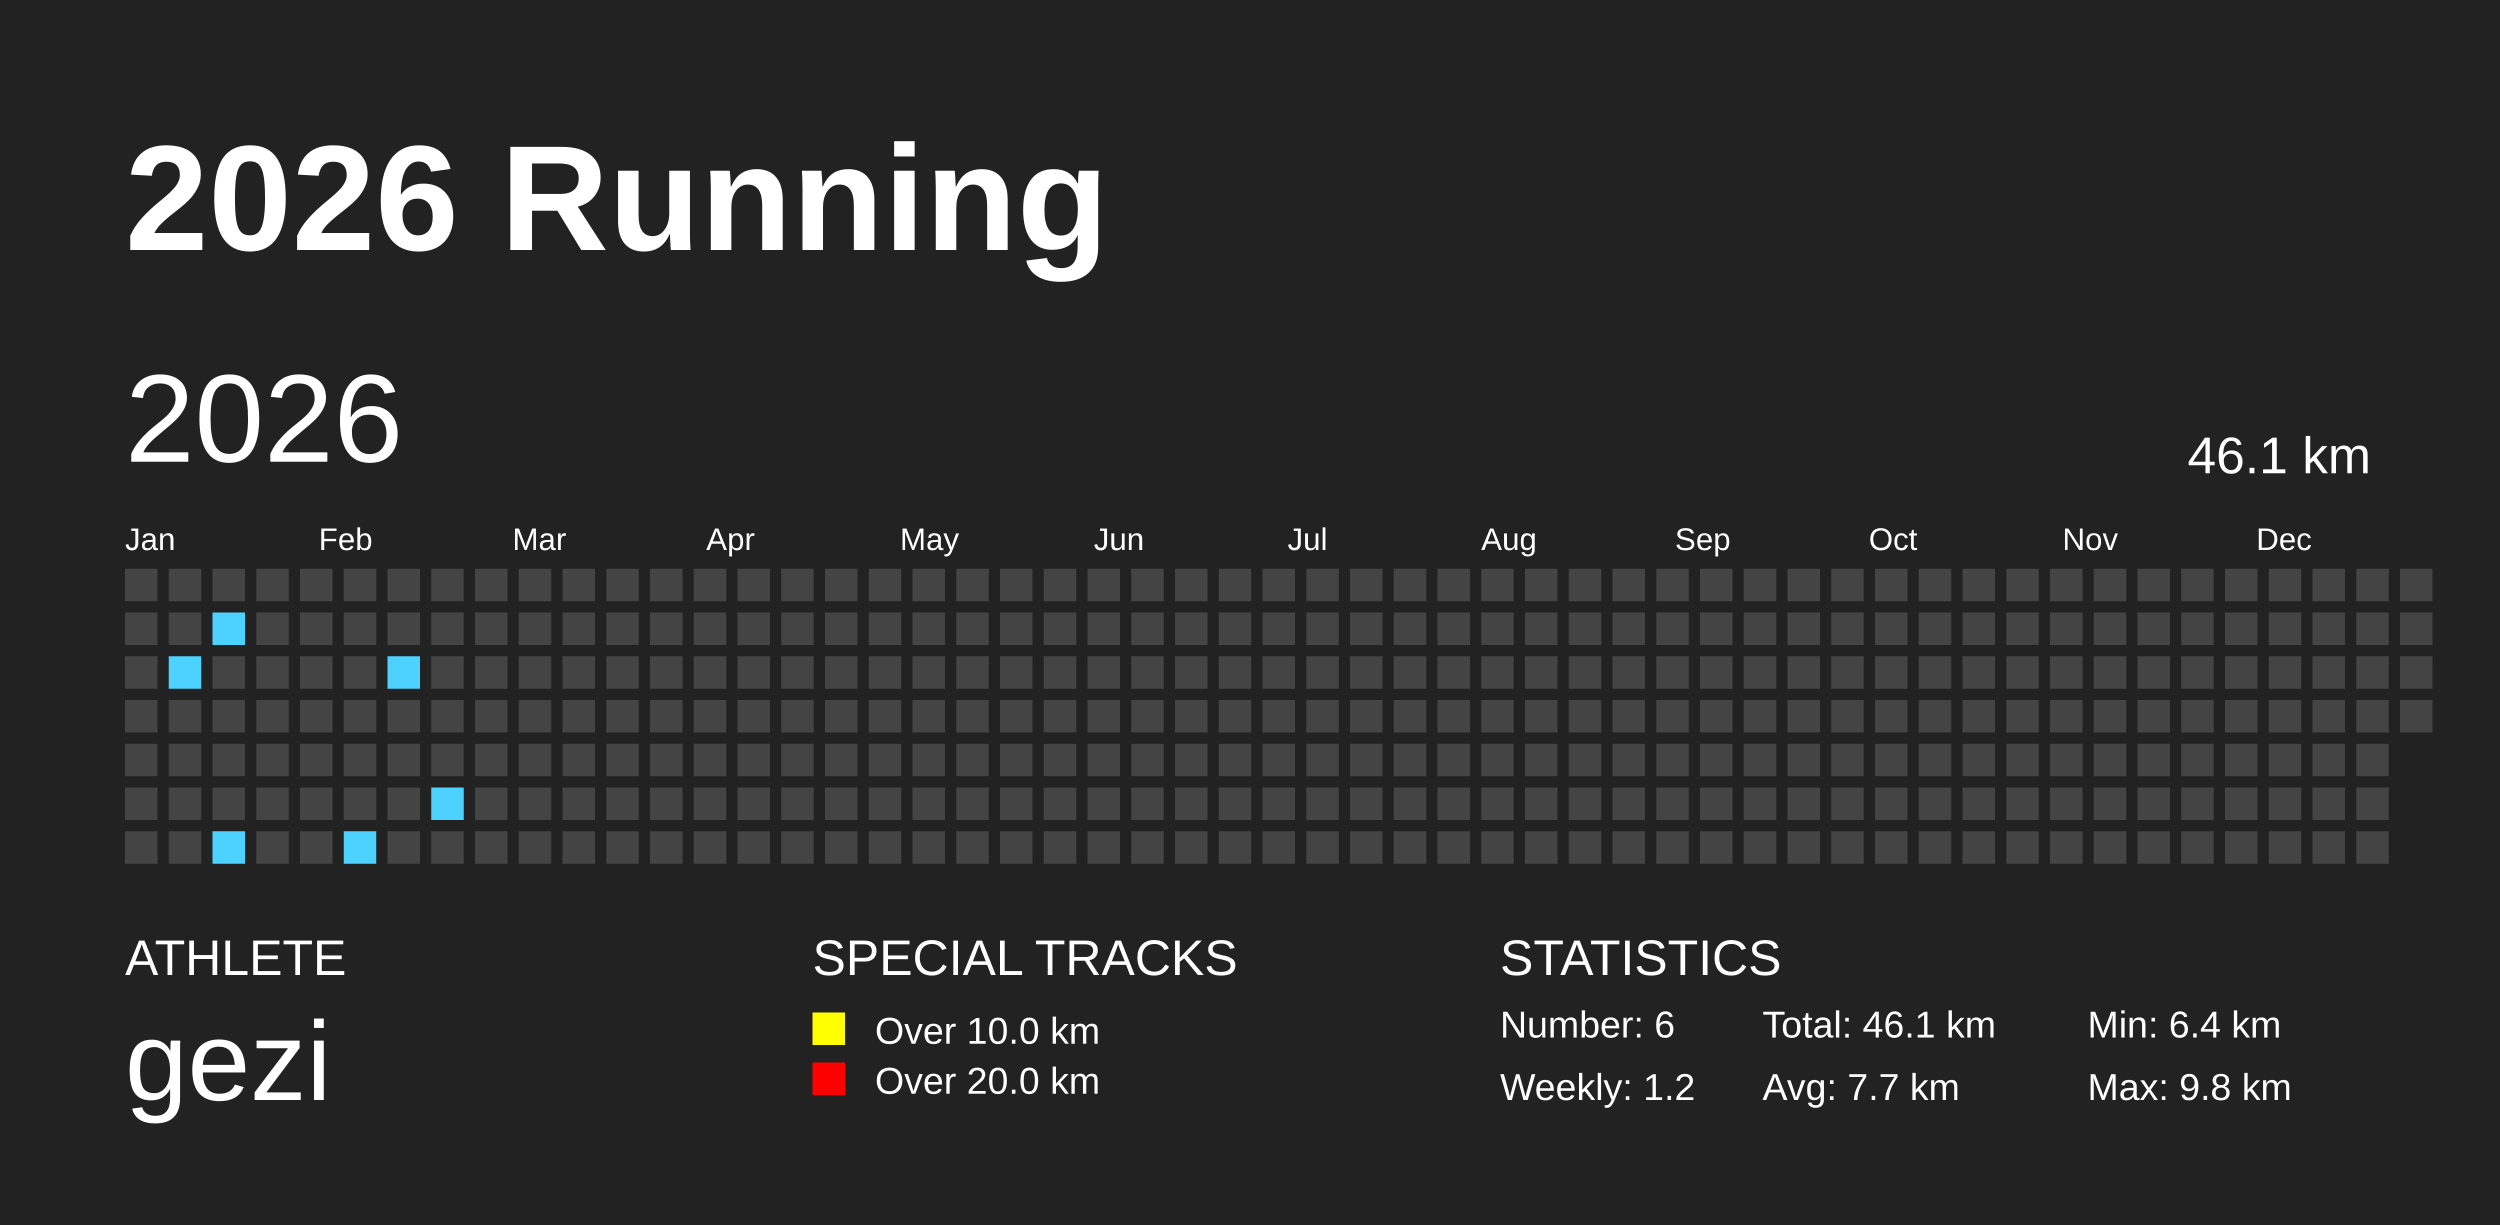
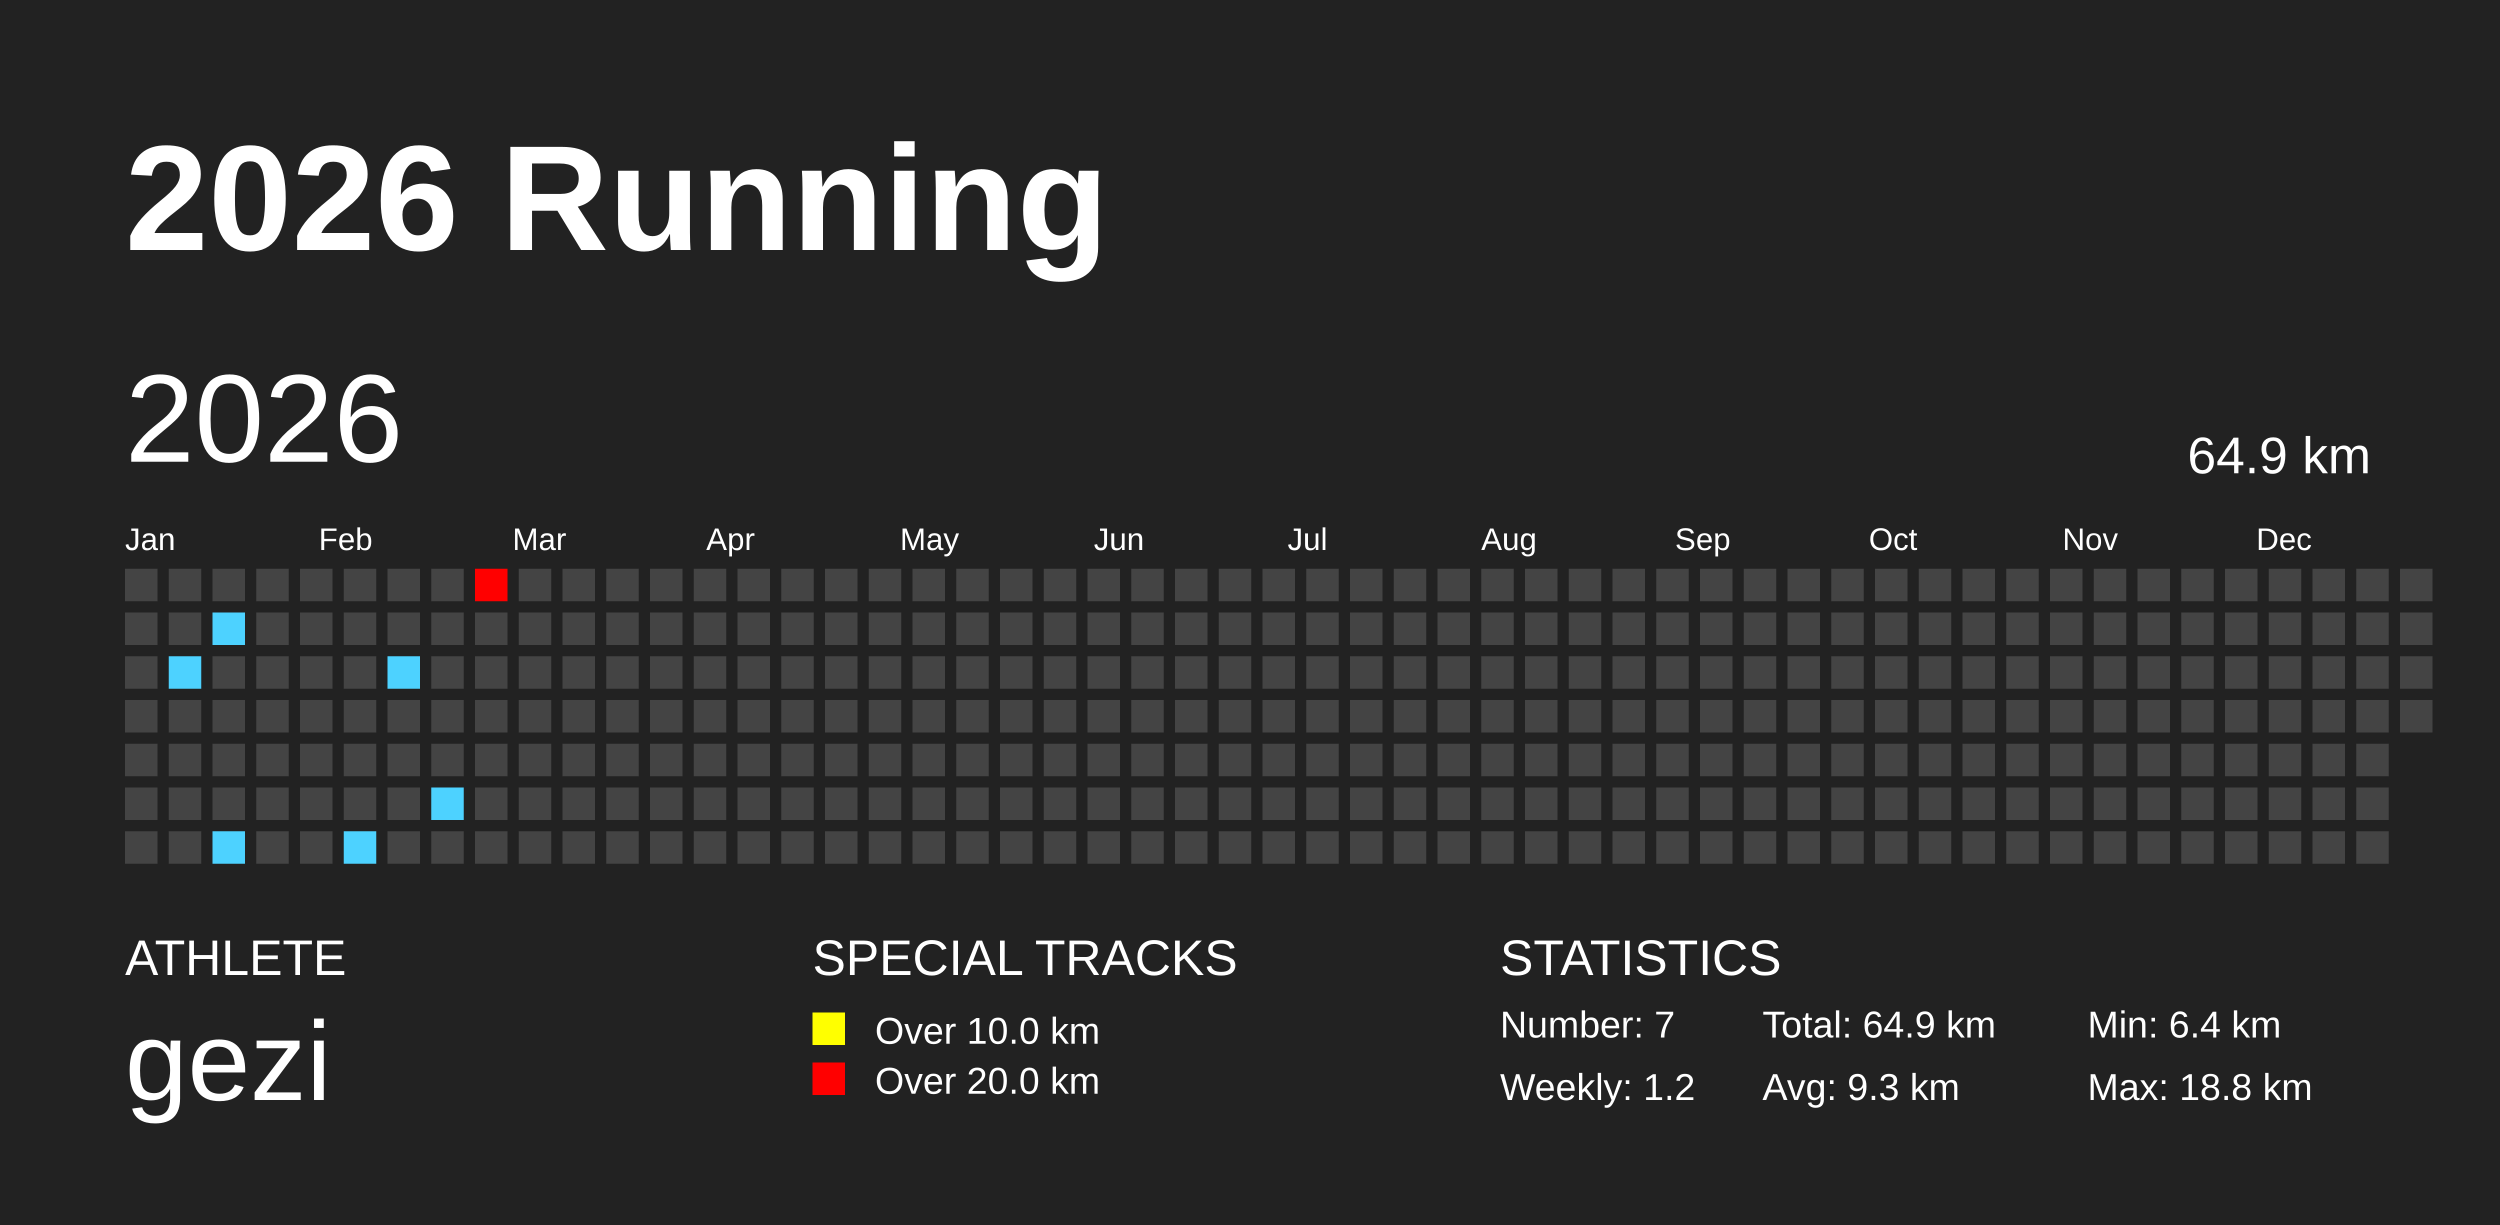
<svg xmlns="http://www.w3.org/2000/svg" baseProfile="full" height="98mm" version="1.1" viewBox="0,0,200,98" width="200mm">
  <defs />
  <rect fill="#222222" height="98" width="200" x="0" y="0" />
  <text fill="#FFFFFF" style="font-size:12px; font-family:Arial; font-weight:bold;" x="10" y="20">2026 Running</text>
  <text fill="#FFFFFF" style="font-size:4px; font-family:Arial" x="10" y="78">ATHLETE</text>
  <text fill="#FFFFFF" style="font-size:9px; font-family:Arial" x="10" y="88">gezi</text>
  <text fill="#FFFFFF" style="font-size:4px; font-family:Arial" x="65" y="78">SPECIAL TRACKS</text>
  <rect fill="yellow" height="2.6" width="2.6" x="65" y="81" />
  <text fill="#FFFFFF" style="font-size:3px; font-family:Arial" x="70" y="83.5">Over 10.0 km</text>
  <rect fill="red" height="2.6" width="2.6" x="65" y="85" />
  <text fill="#FFFFFF" style="font-size:3px; font-family:Arial" x="70" y="87.5">Over 20.0 km</text>
  <text fill="#FFFFFF" style="font-size:4px; font-family:Arial" x="120" y="78">STATISTICS</text>
-   <text fill="#FFFFFF" style="font-size:3px; font-family:Arial" x="120" y="83">Number: 6</text>
+   <text fill="#FFFFFF" style="font-size:3px; font-family:Arial" x="120" y="83">Number: 7</text>
  <text fill="#FFFFFF" style="font-size:3px; font-family:Arial" x="120" y="88">Weekly: 1.2</text>
-   <text fill="#FFFFFF" style="font-size:3px; font-family:Arial" x="141" y="83">Total: 46.1 km</text>
-   <text fill="#FFFFFF" style="font-size:3px; font-family:Arial" x="141" y="88">Avg: 7.7 km</text>
+   <text fill="#FFFFFF" style="font-size:3px; font-family:Arial" x="141" y="83">Total: 64.9 km</text>
+   <text fill="#FFFFFF" style="font-size:3px; font-family:Arial" x="141" y="88">Avg: 9.3 km</text>
  <text fill="#FFFFFF" style="font-size:3px; font-family:Arial" x="167" y="83">Min: 6.4 km</text>
-   <text fill="#FFFFFF" style="font-size:3px; font-family:Arial" x="167" y="88">Max: 9.8 km</text>
+   <text fill="#FFFFFF" style="font-size:3px; font-family:Arial" x="167" y="88">Max: 18.8 km</text>
  <text dominant-baseline="hanging" fill="#FFFFFF" style="font-size:10.0px; font-family:Arial;" x="10" y="30">2026</text>
-   <text dominant-baseline="hanging" fill="#FFFFFF" style="font-size:4.125px; font-family:Arial;" x="175" y="35">46.1 km</text>
+   <text dominant-baseline="hanging" fill="#FFFFFF" style="font-size:4.125px; font-family:Arial;" x="175" y="35">64.9 km</text>
  <text fill="#FFFFFF" style="font-size:2.5px; font-family:Arial" x="10.0" y="44">Jan</text>
  <text fill="#FFFFFF" style="font-size:2.5px; font-family:Arial" x="25.5" y="44">Feb</text>
  <text fill="#FFFFFF" style="font-size:2.5px; font-family:Arial" x="41.0" y="44">Mar</text>
  <text fill="#FFFFFF" style="font-size:2.5px; font-family:Arial" x="56.5" y="44">Apr</text>
  <text fill="#FFFFFF" style="font-size:2.5px; font-family:Arial" x="72.0" y="44">May</text>
  <text fill="#FFFFFF" style="font-size:2.5px; font-family:Arial" x="87.5" y="44">Jun</text>
  <text fill="#FFFFFF" style="font-size:2.5px; font-family:Arial" x="103.0" y="44">Jul</text>
  <text fill="#FFFFFF" style="font-size:2.5px; font-family:Arial" x="118.5" y="44">Aug</text>
  <text fill="#FFFFFF" style="font-size:2.5px; font-family:Arial" x="134.0" y="44">Sep</text>
  <text fill="#FFFFFF" style="font-size:2.5px; font-family:Arial" x="149.5" y="44">Oct</text>
  <text fill="#FFFFFF" style="font-size:2.5px; font-family:Arial" x="165.0" y="44">Nov</text>
  <text fill="#FFFFFF" style="font-size:2.5px; font-family:Arial" x="180.5" y="44">Dec</text>
  <rect fill="#444444" height="2.6" width="2.6" x="10.0" y="45.5" />
  <rect fill="#444444" height="2.6" width="2.6" x="10.0" y="49.0" />
  <rect fill="#444444" height="2.6" width="2.6" x="10.0" y="52.5" />
  <rect fill="#444444" height="2.6" width="2.6" x="10.0" y="56.0" />
  <rect fill="#444444" height="2.6" width="2.6" x="10.0" y="59.5" />
  <rect fill="#444444" height="2.6" width="2.6" x="10.0" y="63.0" />
  <rect fill="#444444" height="2.6" width="2.6" x="10.0" y="66.5" />
  <rect fill="#444444" height="2.6" width="2.6" x="13.5" y="45.5" />
  <rect fill="#444444" height="2.6" width="2.6" x="13.5" y="49.0" />
  <rect fill="#4dd2ff" height="2.6" width="2.6" x="13.5" y="52.5" />
  <rect fill="#444444" height="2.6" width="2.6" x="13.5" y="56.0" />
  <rect fill="#444444" height="2.6" width="2.6" x="13.5" y="59.5" />
  <rect fill="#444444" height="2.6" width="2.6" x="13.5" y="63.0" />
  <rect fill="#444444" height="2.6" width="2.6" x="13.5" y="66.5" />
  <rect fill="#444444" height="2.6" width="2.6" x="17.0" y="45.5" />
  <rect fill="#4dd2ff" height="2.6" width="2.6" x="17.0" y="49.0" />
  <rect fill="#444444" height="2.6" width="2.6" x="17.0" y="52.5" />
  <rect fill="#444444" height="2.6" width="2.6" x="17.0" y="56.0" />
  <rect fill="#444444" height="2.6" width="2.6" x="17.0" y="59.5" />
  <rect fill="#444444" height="2.6" width="2.6" x="17.0" y="63.0" />
  <rect fill="#4dd2ff" height="2.6" width="2.6" x="17.0" y="66.5" />
  <rect fill="#444444" height="2.6" width="2.6" x="20.5" y="45.5" />
  <rect fill="#444444" height="2.6" width="2.6" x="20.5" y="49.0" />
  <rect fill="#444444" height="2.6" width="2.6" x="20.5" y="52.5" />
  <rect fill="#444444" height="2.6" width="2.6" x="20.5" y="56.0" />
  <rect fill="#444444" height="2.6" width="2.6" x="20.5" y="59.5" />
  <rect fill="#444444" height="2.6" width="2.6" x="20.5" y="63.0" />
  <rect fill="#444444" height="2.6" width="2.6" x="20.5" y="66.5" />
  <rect fill="#444444" height="2.6" width="2.6" x="24.0" y="45.5" />
  <rect fill="#444444" height="2.6" width="2.6" x="24.0" y="49.0" />
  <rect fill="#444444" height="2.6" width="2.6" x="24.0" y="52.5" />
  <rect fill="#444444" height="2.6" width="2.6" x="24.0" y="56.0" />
  <rect fill="#444444" height="2.6" width="2.6" x="24.0" y="59.5" />
  <rect fill="#444444" height="2.6" width="2.6" x="24.0" y="63.0" />
  <rect fill="#444444" height="2.6" width="2.6" x="24.0" y="66.5" />
  <rect fill="#444444" height="2.6" width="2.6" x="27.5" y="45.5" />
  <rect fill="#444444" height="2.6" width="2.6" x="27.5" y="49.0" />
  <rect fill="#444444" height="2.6" width="2.6" x="27.5" y="52.5" />
  <rect fill="#444444" height="2.6" width="2.6" x="27.5" y="56.0" />
  <rect fill="#444444" height="2.6" width="2.6" x="27.5" y="59.5" />
  <rect fill="#444444" height="2.6" width="2.6" x="27.5" y="63.0" />
  <rect fill="#4dd2ff" height="2.6" width="2.6" x="27.5" y="66.5" />
  <rect fill="#444444" height="2.6" width="2.6" x="31.0" y="45.5" />
  <rect fill="#444444" height="2.6" width="2.6" x="31.0" y="49.0" />
  <rect fill="#4dd2ff" height="2.6" width="2.6" x="31.0" y="52.5" />
  <rect fill="#444444" height="2.6" width="2.6" x="31.0" y="56.0" />
  <rect fill="#444444" height="2.6" width="2.6" x="31.0" y="59.5" />
  <rect fill="#444444" height="2.6" width="2.6" x="31.0" y="63.0" />
  <rect fill="#444444" height="2.6" width="2.6" x="31.0" y="66.5" />
  <rect fill="#444444" height="2.6" width="2.6" x="34.5" y="45.5" />
  <rect fill="#444444" height="2.6" width="2.6" x="34.5" y="49.0" />
  <rect fill="#444444" height="2.6" width="2.6" x="34.5" y="52.5" />
  <rect fill="#444444" height="2.6" width="2.6" x="34.5" y="56.0" />
  <rect fill="#444444" height="2.6" width="2.6" x="34.5" y="59.5" />
  <rect fill="#4dd2ff" height="2.6" width="2.6" x="34.5" y="63.0" />
  <rect fill="#444444" height="2.6" width="2.6" x="34.5" y="66.5" />
-   <rect fill="#444444" height="2.6" width="2.6" x="38.0" y="45.5" />
+   <rect fill="#ff0000" height="2.6" width="2.6" x="38.0" y="45.5" />
  <rect fill="#444444" height="2.6" width="2.6" x="38.0" y="49.0" />
  <rect fill="#444444" height="2.6" width="2.6" x="38.0" y="52.5" />
  <rect fill="#444444" height="2.6" width="2.6" x="38.0" y="56.0" />
  <rect fill="#444444" height="2.6" width="2.6" x="38.0" y="59.5" />
  <rect fill="#444444" height="2.6" width="2.6" x="38.0" y="63.0" />
  <rect fill="#444444" height="2.6" width="2.6" x="38.0" y="66.5" />
  <rect fill="#444444" height="2.6" width="2.6" x="41.5" y="45.5" />
  <rect fill="#444444" height="2.6" width="2.6" x="41.5" y="49.0" />
  <rect fill="#444444" height="2.6" width="2.6" x="41.5" y="52.5" />
  <rect fill="#444444" height="2.6" width="2.6" x="41.5" y="56.0" />
  <rect fill="#444444" height="2.6" width="2.6" x="41.5" y="59.5" />
  <rect fill="#444444" height="2.6" width="2.6" x="41.5" y="63.0" />
  <rect fill="#444444" height="2.6" width="2.6" x="41.5" y="66.5" />
  <rect fill="#444444" height="2.6" width="2.6" x="45.0" y="45.5" />
  <rect fill="#444444" height="2.6" width="2.6" x="45.0" y="49.0" />
  <rect fill="#444444" height="2.6" width="2.6" x="45.0" y="52.5" />
  <rect fill="#444444" height="2.6" width="2.6" x="45.0" y="56.0" />
  <rect fill="#444444" height="2.6" width="2.6" x="45.0" y="59.5" />
  <rect fill="#444444" height="2.6" width="2.6" x="45.0" y="63.0" />
  <rect fill="#444444" height="2.6" width="2.6" x="45.0" y="66.5" />
  <rect fill="#444444" height="2.6" width="2.6" x="48.5" y="45.5" />
  <rect fill="#444444" height="2.6" width="2.6" x="48.5" y="49.0" />
  <rect fill="#444444" height="2.6" width="2.6" x="48.5" y="52.5" />
  <rect fill="#444444" height="2.6" width="2.6" x="48.5" y="56.0" />
  <rect fill="#444444" height="2.6" width="2.6" x="48.5" y="59.5" />
  <rect fill="#444444" height="2.6" width="2.6" x="48.5" y="63.0" />
  <rect fill="#444444" height="2.6" width="2.6" x="48.5" y="66.5" />
  <rect fill="#444444" height="2.6" width="2.6" x="52.0" y="45.5" />
  <rect fill="#444444" height="2.6" width="2.6" x="52.0" y="49.0" />
  <rect fill="#444444" height="2.6" width="2.6" x="52.0" y="52.5" />
  <rect fill="#444444" height="2.6" width="2.6" x="52.0" y="56.0" />
  <rect fill="#444444" height="2.6" width="2.6" x="52.0" y="59.5" />
  <rect fill="#444444" height="2.6" width="2.6" x="52.0" y="63.0" />
  <rect fill="#444444" height="2.6" width="2.6" x="52.0" y="66.5" />
  <rect fill="#444444" height="2.6" width="2.6" x="55.5" y="45.5" />
  <rect fill="#444444" height="2.6" width="2.6" x="55.5" y="49.0" />
  <rect fill="#444444" height="2.6" width="2.6" x="55.5" y="52.5" />
  <rect fill="#444444" height="2.6" width="2.6" x="55.5" y="56.0" />
  <rect fill="#444444" height="2.6" width="2.6" x="55.5" y="59.5" />
  <rect fill="#444444" height="2.6" width="2.6" x="55.5" y="63.0" />
  <rect fill="#444444" height="2.6" width="2.6" x="55.5" y="66.5" />
  <rect fill="#444444" height="2.6" width="2.6" x="59.0" y="45.5" />
  <rect fill="#444444" height="2.6" width="2.6" x="59.0" y="49.0" />
  <rect fill="#444444" height="2.6" width="2.6" x="59.0" y="52.5" />
  <rect fill="#444444" height="2.6" width="2.6" x="59.0" y="56.0" />
  <rect fill="#444444" height="2.6" width="2.6" x="59.0" y="59.5" />
  <rect fill="#444444" height="2.6" width="2.6" x="59.0" y="63.0" />
  <rect fill="#444444" height="2.6" width="2.6" x="59.0" y="66.5" />
  <rect fill="#444444" height="2.6" width="2.6" x="62.5" y="45.5" />
  <rect fill="#444444" height="2.6" width="2.6" x="62.5" y="49.0" />
  <rect fill="#444444" height="2.6" width="2.6" x="62.5" y="52.5" />
  <rect fill="#444444" height="2.6" width="2.6" x="62.5" y="56.0" />
  <rect fill="#444444" height="2.6" width="2.6" x="62.5" y="59.5" />
  <rect fill="#444444" height="2.6" width="2.6" x="62.5" y="63.0" />
  <rect fill="#444444" height="2.6" width="2.6" x="62.5" y="66.5" />
  <rect fill="#444444" height="2.6" width="2.6" x="66.0" y="45.5" />
  <rect fill="#444444" height="2.6" width="2.6" x="66.0" y="49.0" />
  <rect fill="#444444" height="2.6" width="2.6" x="66.0" y="52.5" />
  <rect fill="#444444" height="2.6" width="2.6" x="66.0" y="56.0" />
  <rect fill="#444444" height="2.6" width="2.6" x="66.0" y="59.5" />
  <rect fill="#444444" height="2.6" width="2.6" x="66.0" y="63.0" />
  <rect fill="#444444" height="2.6" width="2.6" x="66.0" y="66.5" />
  <rect fill="#444444" height="2.6" width="2.6" x="69.5" y="45.5" />
  <rect fill="#444444" height="2.6" width="2.6" x="69.5" y="49.0" />
  <rect fill="#444444" height="2.6" width="2.6" x="69.5" y="52.5" />
  <rect fill="#444444" height="2.6" width="2.6" x="69.5" y="56.0" />
  <rect fill="#444444" height="2.6" width="2.6" x="69.5" y="59.5" />
  <rect fill="#444444" height="2.6" width="2.6" x="69.5" y="63.0" />
  <rect fill="#444444" height="2.6" width="2.6" x="69.5" y="66.5" />
  <rect fill="#444444" height="2.6" width="2.6" x="73.0" y="45.5" />
  <rect fill="#444444" height="2.6" width="2.6" x="73.0" y="49.0" />
  <rect fill="#444444" height="2.6" width="2.6" x="73.0" y="52.5" />
  <rect fill="#444444" height="2.6" width="2.6" x="73.0" y="56.0" />
  <rect fill="#444444" height="2.6" width="2.6" x="73.0" y="59.5" />
  <rect fill="#444444" height="2.6" width="2.6" x="73.0" y="63.0" />
  <rect fill="#444444" height="2.6" width="2.6" x="73.0" y="66.5" />
  <rect fill="#444444" height="2.6" width="2.6" x="76.5" y="45.5" />
  <rect fill="#444444" height="2.6" width="2.6" x="76.5" y="49.0" />
  <rect fill="#444444" height="2.6" width="2.6" x="76.5" y="52.5" />
  <rect fill="#444444" height="2.6" width="2.6" x="76.5" y="56.0" />
  <rect fill="#444444" height="2.6" width="2.6" x="76.5" y="59.5" />
  <rect fill="#444444" height="2.6" width="2.6" x="76.5" y="63.0" />
  <rect fill="#444444" height="2.6" width="2.6" x="76.5" y="66.5" />
  <rect fill="#444444" height="2.6" width="2.6" x="80.0" y="45.5" />
  <rect fill="#444444" height="2.6" width="2.6" x="80.0" y="49.0" />
  <rect fill="#444444" height="2.6" width="2.6" x="80.0" y="52.5" />
  <rect fill="#444444" height="2.6" width="2.6" x="80.0" y="56.0" />
  <rect fill="#444444" height="2.6" width="2.6" x="80.0" y="59.5" />
  <rect fill="#444444" height="2.6" width="2.6" x="80.0" y="63.0" />
  <rect fill="#444444" height="2.6" width="2.6" x="80.0" y="66.5" />
  <rect fill="#444444" height="2.6" width="2.6" x="83.5" y="45.5" />
  <rect fill="#444444" height="2.6" width="2.6" x="83.5" y="49.0" />
  <rect fill="#444444" height="2.6" width="2.6" x="83.5" y="52.5" />
  <rect fill="#444444" height="2.6" width="2.6" x="83.5" y="56.0" />
  <rect fill="#444444" height="2.6" width="2.6" x="83.5" y="59.5" />
  <rect fill="#444444" height="2.6" width="2.6" x="83.5" y="63.0" />
  <rect fill="#444444" height="2.6" width="2.6" x="83.5" y="66.5" />
  <rect fill="#444444" height="2.6" width="2.6" x="87.0" y="45.5" />
  <rect fill="#444444" height="2.6" width="2.6" x="87.0" y="49.0" />
  <rect fill="#444444" height="2.6" width="2.6" x="87.0" y="52.5" />
  <rect fill="#444444" height="2.6" width="2.6" x="87.0" y="56.0" />
  <rect fill="#444444" height="2.6" width="2.6" x="87.0" y="59.5" />
  <rect fill="#444444" height="2.6" width="2.6" x="87.0" y="63.0" />
  <rect fill="#444444" height="2.6" width="2.6" x="87.0" y="66.5" />
  <rect fill="#444444" height="2.6" width="2.6" x="90.5" y="45.5" />
  <rect fill="#444444" height="2.6" width="2.6" x="90.5" y="49.0" />
  <rect fill="#444444" height="2.6" width="2.6" x="90.5" y="52.5" />
  <rect fill="#444444" height="2.6" width="2.6" x="90.5" y="56.0" />
  <rect fill="#444444" height="2.6" width="2.6" x="90.5" y="59.5" />
  <rect fill="#444444" height="2.6" width="2.6" x="90.5" y="63.0" />
  <rect fill="#444444" height="2.6" width="2.6" x="90.5" y="66.5" />
  <rect fill="#444444" height="2.6" width="2.6" x="94.0" y="45.5" />
  <rect fill="#444444" height="2.6" width="2.6" x="94.0" y="49.0" />
  <rect fill="#444444" height="2.6" width="2.6" x="94.0" y="52.5" />
  <rect fill="#444444" height="2.6" width="2.6" x="94.0" y="56.0" />
  <rect fill="#444444" height="2.6" width="2.6" x="94.0" y="59.5" />
  <rect fill="#444444" height="2.6" width="2.6" x="94.0" y="63.0" />
  <rect fill="#444444" height="2.6" width="2.6" x="94.0" y="66.5" />
  <rect fill="#444444" height="2.6" width="2.6" x="97.5" y="45.5" />
  <rect fill="#444444" height="2.6" width="2.6" x="97.5" y="49.0" />
  <rect fill="#444444" height="2.6" width="2.6" x="97.5" y="52.5" />
  <rect fill="#444444" height="2.6" width="2.6" x="97.5" y="56.0" />
  <rect fill="#444444" height="2.6" width="2.6" x="97.5" y="59.5" />
  <rect fill="#444444" height="2.6" width="2.6" x="97.5" y="63.0" />
  <rect fill="#444444" height="2.6" width="2.6" x="97.5" y="66.5" />
  <rect fill="#444444" height="2.6" width="2.6" x="101.0" y="45.5" />
  <rect fill="#444444" height="2.6" width="2.6" x="101.0" y="49.0" />
  <rect fill="#444444" height="2.6" width="2.6" x="101.0" y="52.5" />
  <rect fill="#444444" height="2.6" width="2.6" x="101.0" y="56.0" />
  <rect fill="#444444" height="2.6" width="2.6" x="101.0" y="59.5" />
  <rect fill="#444444" height="2.6" width="2.6" x="101.0" y="63.0" />
  <rect fill="#444444" height="2.6" width="2.6" x="101.0" y="66.5" />
  <rect fill="#444444" height="2.6" width="2.6" x="104.5" y="45.5" />
  <rect fill="#444444" height="2.6" width="2.6" x="104.5" y="49.0" />
  <rect fill="#444444" height="2.6" width="2.6" x="104.5" y="52.5" />
  <rect fill="#444444" height="2.6" width="2.6" x="104.5" y="56.0" />
  <rect fill="#444444" height="2.6" width="2.6" x="104.5" y="59.5" />
  <rect fill="#444444" height="2.6" width="2.6" x="104.5" y="63.0" />
  <rect fill="#444444" height="2.6" width="2.6" x="104.5" y="66.5" />
  <rect fill="#444444" height="2.6" width="2.6" x="108.0" y="45.5" />
  <rect fill="#444444" height="2.6" width="2.6" x="108.0" y="49.0" />
  <rect fill="#444444" height="2.6" width="2.6" x="108.0" y="52.5" />
  <rect fill="#444444" height="2.6" width="2.6" x="108.0" y="56.0" />
  <rect fill="#444444" height="2.6" width="2.6" x="108.0" y="59.5" />
  <rect fill="#444444" height="2.6" width="2.6" x="108.0" y="63.0" />
  <rect fill="#444444" height="2.6" width="2.6" x="108.0" y="66.5" />
  <rect fill="#444444" height="2.6" width="2.6" x="111.5" y="45.5" />
  <rect fill="#444444" height="2.6" width="2.6" x="111.5" y="49.0" />
  <rect fill="#444444" height="2.6" width="2.6" x="111.5" y="52.5" />
  <rect fill="#444444" height="2.6" width="2.6" x="111.5" y="56.0" />
  <rect fill="#444444" height="2.6" width="2.6" x="111.5" y="59.5" />
  <rect fill="#444444" height="2.6" width="2.6" x="111.5" y="63.0" />
  <rect fill="#444444" height="2.6" width="2.6" x="111.5" y="66.5" />
  <rect fill="#444444" height="2.6" width="2.6" x="115.0" y="45.5" />
  <rect fill="#444444" height="2.6" width="2.6" x="115.0" y="49.0" />
  <rect fill="#444444" height="2.6" width="2.6" x="115.0" y="52.5" />
  <rect fill="#444444" height="2.6" width="2.6" x="115.0" y="56.0" />
  <rect fill="#444444" height="2.6" width="2.6" x="115.0" y="59.5" />
  <rect fill="#444444" height="2.6" width="2.6" x="115.0" y="63.0" />
  <rect fill="#444444" height="2.6" width="2.6" x="115.0" y="66.5" />
  <rect fill="#444444" height="2.6" width="2.6" x="118.5" y="45.5" />
  <rect fill="#444444" height="2.6" width="2.6" x="118.5" y="49.0" />
  <rect fill="#444444" height="2.6" width="2.6" x="118.5" y="52.5" />
  <rect fill="#444444" height="2.6" width="2.6" x="118.5" y="56.0" />
  <rect fill="#444444" height="2.6" width="2.6" x="118.5" y="59.5" />
  <rect fill="#444444" height="2.6" width="2.6" x="118.5" y="63.0" />
  <rect fill="#444444" height="2.6" width="2.6" x="118.5" y="66.5" />
  <rect fill="#444444" height="2.6" width="2.6" x="122.0" y="45.5" />
  <rect fill="#444444" height="2.6" width="2.6" x="122.0" y="49.0" />
  <rect fill="#444444" height="2.6" width="2.6" x="122.0" y="52.5" />
  <rect fill="#444444" height="2.6" width="2.6" x="122.0" y="56.0" />
  <rect fill="#444444" height="2.6" width="2.6" x="122.0" y="59.5" />
  <rect fill="#444444" height="2.6" width="2.6" x="122.0" y="63.0" />
  <rect fill="#444444" height="2.6" width="2.6" x="122.0" y="66.5" />
  <rect fill="#444444" height="2.6" width="2.6" x="125.5" y="45.5" />
  <rect fill="#444444" height="2.6" width="2.6" x="125.5" y="49.0" />
  <rect fill="#444444" height="2.6" width="2.6" x="125.5" y="52.5" />
  <rect fill="#444444" height="2.6" width="2.6" x="125.5" y="56.0" />
  <rect fill="#444444" height="2.6" width="2.6" x="125.5" y="59.5" />
  <rect fill="#444444" height="2.6" width="2.6" x="125.5" y="63.0" />
  <rect fill="#444444" height="2.6" width="2.6" x="125.5" y="66.5" />
  <rect fill="#444444" height="2.6" width="2.6" x="129.0" y="45.5" />
  <rect fill="#444444" height="2.6" width="2.6" x="129.0" y="49.0" />
  <rect fill="#444444" height="2.6" width="2.6" x="129.0" y="52.5" />
  <rect fill="#444444" height="2.6" width="2.6" x="129.0" y="56.0" />
  <rect fill="#444444" height="2.6" width="2.6" x="129.0" y="59.5" />
  <rect fill="#444444" height="2.6" width="2.6" x="129.0" y="63.0" />
  <rect fill="#444444" height="2.6" width="2.6" x="129.0" y="66.5" />
  <rect fill="#444444" height="2.6" width="2.6" x="132.5" y="45.5" />
  <rect fill="#444444" height="2.6" width="2.6" x="132.5" y="49.0" />
  <rect fill="#444444" height="2.6" width="2.6" x="132.5" y="52.5" />
  <rect fill="#444444" height="2.6" width="2.6" x="132.5" y="56.0" />
  <rect fill="#444444" height="2.6" width="2.6" x="132.5" y="59.5" />
  <rect fill="#444444" height="2.6" width="2.6" x="132.5" y="63.0" />
  <rect fill="#444444" height="2.6" width="2.6" x="132.5" y="66.5" />
  <rect fill="#444444" height="2.6" width="2.6" x="136.0" y="45.5" />
  <rect fill="#444444" height="2.6" width="2.6" x="136.0" y="49.0" />
  <rect fill="#444444" height="2.6" width="2.6" x="136.0" y="52.5" />
  <rect fill="#444444" height="2.6" width="2.6" x="136.0" y="56.0" />
  <rect fill="#444444" height="2.6" width="2.6" x="136.0" y="59.5" />
  <rect fill="#444444" height="2.6" width="2.6" x="136.0" y="63.0" />
  <rect fill="#444444" height="2.6" width="2.6" x="136.0" y="66.5" />
  <rect fill="#444444" height="2.6" width="2.6" x="139.5" y="45.5" />
  <rect fill="#444444" height="2.6" width="2.6" x="139.5" y="49.0" />
  <rect fill="#444444" height="2.6" width="2.6" x="139.5" y="52.5" />
  <rect fill="#444444" height="2.6" width="2.6" x="139.5" y="56.0" />
  <rect fill="#444444" height="2.6" width="2.6" x="139.5" y="59.5" />
  <rect fill="#444444" height="2.6" width="2.6" x="139.5" y="63.0" />
  <rect fill="#444444" height="2.6" width="2.6" x="139.5" y="66.5" />
  <rect fill="#444444" height="2.6" width="2.6" x="143.0" y="45.5" />
  <rect fill="#444444" height="2.6" width="2.6" x="143.0" y="49.0" />
  <rect fill="#444444" height="2.6" width="2.6" x="143.0" y="52.5" />
  <rect fill="#444444" height="2.6" width="2.6" x="143.0" y="56.0" />
  <rect fill="#444444" height="2.6" width="2.6" x="143.0" y="59.5" />
  <rect fill="#444444" height="2.6" width="2.6" x="143.0" y="63.0" />
  <rect fill="#444444" height="2.6" width="2.6" x="143.0" y="66.5" />
  <rect fill="#444444" height="2.6" width="2.6" x="146.5" y="45.5" />
  <rect fill="#444444" height="2.6" width="2.6" x="146.5" y="49.0" />
  <rect fill="#444444" height="2.6" width="2.6" x="146.5" y="52.5" />
  <rect fill="#444444" height="2.6" width="2.6" x="146.5" y="56.0" />
  <rect fill="#444444" height="2.6" width="2.6" x="146.5" y="59.5" />
  <rect fill="#444444" height="2.6" width="2.6" x="146.5" y="63.0" />
  <rect fill="#444444" height="2.6" width="2.6" x="146.5" y="66.5" />
  <rect fill="#444444" height="2.6" width="2.6" x="150.0" y="45.5" />
  <rect fill="#444444" height="2.6" width="2.6" x="150.0" y="49.0" />
  <rect fill="#444444" height="2.6" width="2.6" x="150.0" y="52.5" />
  <rect fill="#444444" height="2.6" width="2.6" x="150.0" y="56.0" />
  <rect fill="#444444" height="2.6" width="2.6" x="150.0" y="59.5" />
  <rect fill="#444444" height="2.6" width="2.6" x="150.0" y="63.0" />
  <rect fill="#444444" height="2.6" width="2.6" x="150.0" y="66.5" />
  <rect fill="#444444" height="2.6" width="2.6" x="153.5" y="45.5" />
  <rect fill="#444444" height="2.6" width="2.6" x="153.5" y="49.0" />
  <rect fill="#444444" height="2.6" width="2.6" x="153.5" y="52.5" />
  <rect fill="#444444" height="2.6" width="2.6" x="153.5" y="56.0" />
  <rect fill="#444444" height="2.6" width="2.6" x="153.5" y="59.5" />
  <rect fill="#444444" height="2.6" width="2.6" x="153.5" y="63.0" />
  <rect fill="#444444" height="2.6" width="2.6" x="153.5" y="66.5" />
  <rect fill="#444444" height="2.6" width="2.6" x="157.0" y="45.5" />
  <rect fill="#444444" height="2.6" width="2.6" x="157.0" y="49.0" />
  <rect fill="#444444" height="2.6" width="2.6" x="157.0" y="52.5" />
  <rect fill="#444444" height="2.6" width="2.6" x="157.0" y="56.0" />
  <rect fill="#444444" height="2.6" width="2.6" x="157.0" y="59.5" />
  <rect fill="#444444" height="2.6" width="2.6" x="157.0" y="63.0" />
  <rect fill="#444444" height="2.6" width="2.6" x="157.0" y="66.5" />
  <rect fill="#444444" height="2.6" width="2.6" x="160.5" y="45.5" />
  <rect fill="#444444" height="2.6" width="2.6" x="160.5" y="49.0" />
  <rect fill="#444444" height="2.6" width="2.6" x="160.5" y="52.5" />
  <rect fill="#444444" height="2.6" width="2.6" x="160.5" y="56.0" />
  <rect fill="#444444" height="2.6" width="2.6" x="160.5" y="59.5" />
  <rect fill="#444444" height="2.6" width="2.6" x="160.5" y="63.0" />
  <rect fill="#444444" height="2.6" width="2.6" x="160.5" y="66.5" />
  <rect fill="#444444" height="2.6" width="2.6" x="164.0" y="45.5" />
  <rect fill="#444444" height="2.6" width="2.6" x="164.0" y="49.0" />
  <rect fill="#444444" height="2.6" width="2.6" x="164.0" y="52.5" />
  <rect fill="#444444" height="2.6" width="2.6" x="164.0" y="56.0" />
  <rect fill="#444444" height="2.6" width="2.6" x="164.0" y="59.5" />
  <rect fill="#444444" height="2.6" width="2.6" x="164.0" y="63.0" />
  <rect fill="#444444" height="2.6" width="2.6" x="164.0" y="66.5" />
  <rect fill="#444444" height="2.6" width="2.6" x="167.5" y="45.5" />
  <rect fill="#444444" height="2.6" width="2.6" x="167.5" y="49.0" />
  <rect fill="#444444" height="2.6" width="2.6" x="167.5" y="52.5" />
  <rect fill="#444444" height="2.6" width="2.6" x="167.5" y="56.0" />
  <rect fill="#444444" height="2.6" width="2.6" x="167.5" y="59.5" />
  <rect fill="#444444" height="2.6" width="2.6" x="167.5" y="63.0" />
  <rect fill="#444444" height="2.6" width="2.6" x="167.5" y="66.5" />
  <rect fill="#444444" height="2.6" width="2.6" x="171.0" y="45.5" />
  <rect fill="#444444" height="2.6" width="2.6" x="171.0" y="49.0" />
  <rect fill="#444444" height="2.6" width="2.6" x="171.0" y="52.5" />
  <rect fill="#444444" height="2.6" width="2.6" x="171.0" y="56.0" />
  <rect fill="#444444" height="2.6" width="2.6" x="171.0" y="59.5" />
  <rect fill="#444444" height="2.6" width="2.6" x="171.0" y="63.0" />
  <rect fill="#444444" height="2.6" width="2.6" x="171.0" y="66.5" />
  <rect fill="#444444" height="2.6" width="2.6" x="174.5" y="45.5" />
  <rect fill="#444444" height="2.6" width="2.6" x="174.5" y="49.0" />
  <rect fill="#444444" height="2.6" width="2.6" x="174.5" y="52.5" />
  <rect fill="#444444" height="2.6" width="2.6" x="174.5" y="56.0" />
  <rect fill="#444444" height="2.6" width="2.6" x="174.5" y="59.5" />
  <rect fill="#444444" height="2.6" width="2.6" x="174.5" y="63.0" />
  <rect fill="#444444" height="2.6" width="2.6" x="174.5" y="66.5" />
  <rect fill="#444444" height="2.6" width="2.6" x="178.0" y="45.5" />
  <rect fill="#444444" height="2.6" width="2.6" x="178.0" y="49.0" />
  <rect fill="#444444" height="2.6" width="2.6" x="178.0" y="52.5" />
  <rect fill="#444444" height="2.6" width="2.6" x="178.0" y="56.0" />
  <rect fill="#444444" height="2.6" width="2.6" x="178.0" y="59.5" />
  <rect fill="#444444" height="2.6" width="2.6" x="178.0" y="63.0" />
  <rect fill="#444444" height="2.6" width="2.6" x="178.0" y="66.5" />
  <rect fill="#444444" height="2.6" width="2.6" x="181.5" y="45.5" />
  <rect fill="#444444" height="2.6" width="2.6" x="181.5" y="49.0" />
  <rect fill="#444444" height="2.6" width="2.6" x="181.5" y="52.5" />
  <rect fill="#444444" height="2.6" width="2.6" x="181.5" y="56.0" />
  <rect fill="#444444" height="2.6" width="2.6" x="181.5" y="59.5" />
  <rect fill="#444444" height="2.6" width="2.6" x="181.5" y="63.0" />
  <rect fill="#444444" height="2.6" width="2.6" x="181.5" y="66.5" />
  <rect fill="#444444" height="2.6" width="2.6" x="185.0" y="45.5" />
  <rect fill="#444444" height="2.6" width="2.6" x="185.0" y="49.0" />
  <rect fill="#444444" height="2.6" width="2.6" x="185.0" y="52.5" />
  <rect fill="#444444" height="2.6" width="2.6" x="185.0" y="56.0" />
  <rect fill="#444444" height="2.6" width="2.6" x="185.0" y="59.5" />
  <rect fill="#444444" height="2.6" width="2.6" x="185.0" y="63.0" />
  <rect fill="#444444" height="2.6" width="2.6" x="185.0" y="66.5" />
  <rect fill="#444444" height="2.6" width="2.6" x="188.5" y="45.5" />
  <rect fill="#444444" height="2.6" width="2.6" x="188.5" y="49.0" />
  <rect fill="#444444" height="2.6" width="2.6" x="188.5" y="52.5" />
  <rect fill="#444444" height="2.6" width="2.6" x="188.5" y="56.0" />
  <rect fill="#444444" height="2.6" width="2.6" x="188.5" y="59.5" />
  <rect fill="#444444" height="2.6" width="2.6" x="188.5" y="63.0" />
  <rect fill="#444444" height="2.6" width="2.6" x="188.5" y="66.5" />
  <rect fill="#444444" height="2.6" width="2.6" x="192.0" y="45.5" />
  <rect fill="#444444" height="2.6" width="2.6" x="192.0" y="49.0" />
  <rect fill="#444444" height="2.6" width="2.6" x="192.0" y="52.5" />
  <rect fill="#444444" height="2.6" width="2.6" x="192.0" y="56.0" />
</svg>
